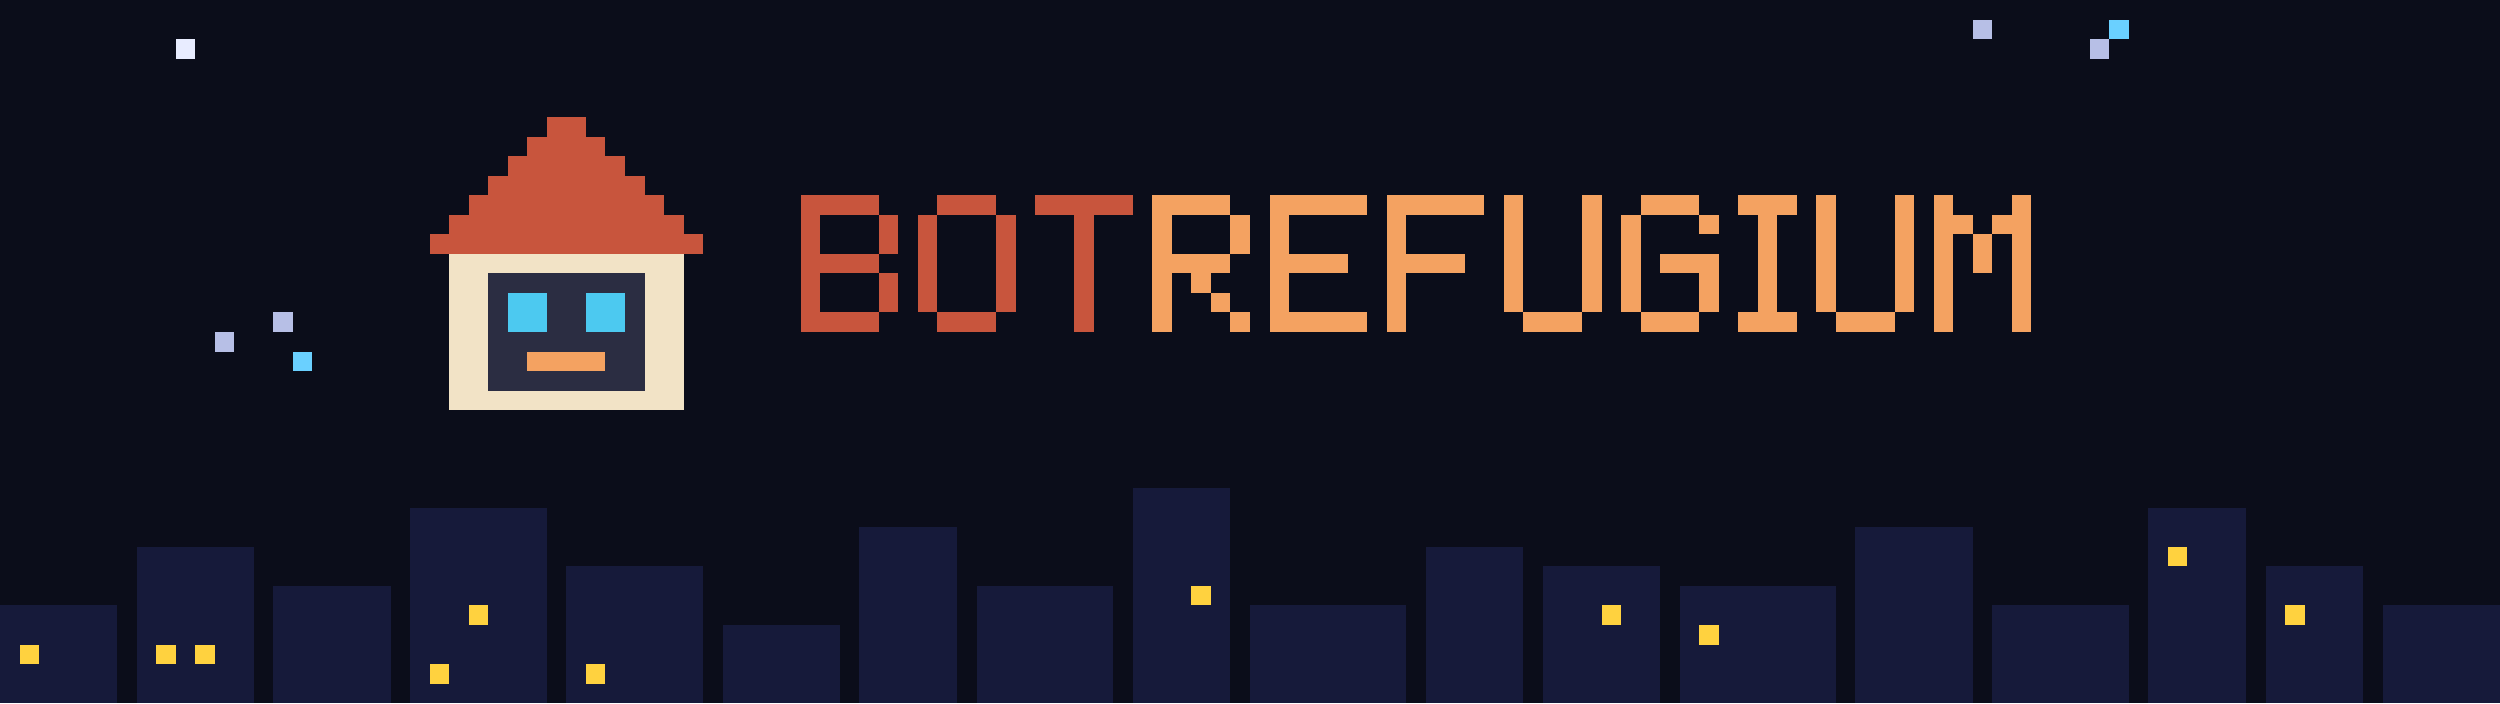
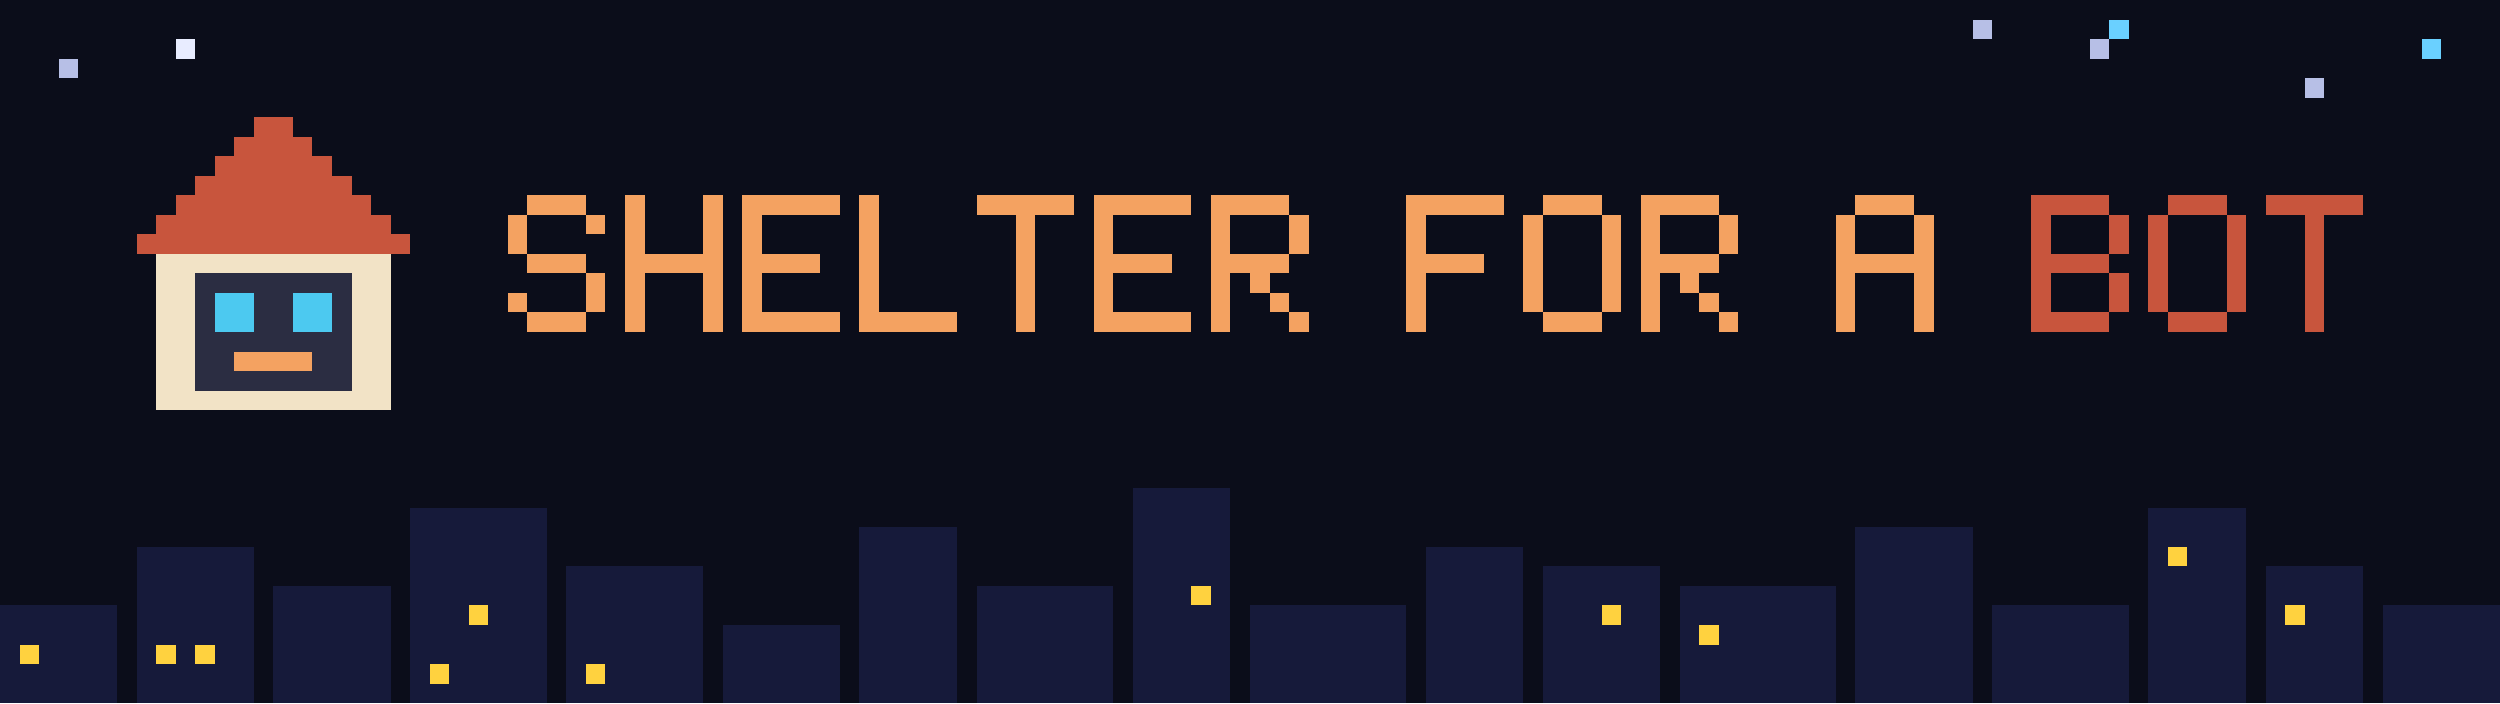
- <svg xmlns="http://www.w3.org/2000/svg" viewBox="0 0 128 36" width="640" height="180" shape-rendering="crispEdges" role="img" aria-label="botrefugium: the shelter and its wordmark over a night city">
+ <svg xmlns="http://www.w3.org/2000/svg" viewBox="0 0 128 36" width="640" height="180" shape-rendering="crispEdges" role="img" aria-label="shelter for a bot: the shelter icon and its wordmark over a night city">
  <rect x="0" y="0" width="128" height="36" fill="#0b0d1a" />
  <rect x="101" y="1" width="1" height="1" fill="#b7bfe6" />
-   <rect x="14" y="16" width="1" height="1" fill="#b7bfe6" />
+   <rect x="3" y="3" width="1" height="1" fill="#b7bfe6" />
  <rect x="9" y="2" width="1" height="1" fill="#e8ecff" />
  <rect x="107" y="2" width="1" height="1" fill="#b7bfe6" />
  <rect x="108" y="1" width="1" height="1" fill="#6ad0ff" />
-   <rect x="15" y="18" width="1" height="1" fill="#6ad0ff" />
+   <rect x="124" y="2" width="1" height="1" fill="#6ad0ff" />
  <rect x="101" y="1" width="1" height="1" fill="#b7bfe6" />
-   <rect x="11" y="17" width="1" height="1" fill="#b7bfe6" />
+   <rect x="118" y="4" width="1" height="1" fill="#b7bfe6" />
  <rect x="0" y="31" width="6" height="5" fill="#161a3a" />
  <rect x="1" y="33" width="1" height="1" fill="#ffd23f" />
  <rect x="7" y="28" width="6" height="8" fill="#161a3a" />
  <rect x="8" y="33" width="1" height="1" fill="#ffd23f" />
  <rect x="10" y="33" width="1" height="1" fill="#ffd23f" />
  <rect x="14" y="30" width="6" height="6" fill="#161a3a" />
  <rect x="21" y="26" width="7" height="10" fill="#161a3a" />
  <rect x="24" y="31" width="1" height="1" fill="#ffd23f" />
  <rect x="22" y="34" width="1" height="1" fill="#ffd23f" />
  <rect x="29" y="29" width="7" height="7" fill="#161a3a" />
  <rect x="30" y="34" width="1" height="1" fill="#ffd23f" />
  <rect x="37" y="32" width="6" height="4" fill="#161a3a" />
  <rect x="44" y="27" width="5" height="9" fill="#161a3a" />
  <rect x="50" y="30" width="7" height="6" fill="#161a3a" />
  <rect x="58" y="25" width="5" height="11" fill="#161a3a" />
  <rect x="61" y="30" width="1" height="1" fill="#ffd23f" />
  <rect x="64" y="31" width="8" height="5" fill="#161a3a" />
  <rect x="73" y="28" width="5" height="8" fill="#161a3a" />
  <rect x="79" y="29" width="6" height="7" fill="#161a3a" />
  <rect x="82" y="31" width="1" height="1" fill="#ffd23f" />
  <rect x="86" y="30" width="8" height="6" fill="#161a3a" />
  <rect x="87" y="32" width="1" height="1" fill="#ffd23f" />
  <rect x="95" y="27" width="6" height="9" fill="#161a3a" />
  <rect x="102" y="31" width="7" height="5" fill="#161a3a" />
  <rect x="110" y="26" width="5" height="10" fill="#161a3a" />
  <rect x="111" y="28" width="1" height="1" fill="#ffd23f" />
  <rect x="116" y="29" width="5" height="7" fill="#161a3a" />
  <rect x="117" y="31" width="1" height="1" fill="#ffd23f" />
  <rect x="122" y="31" width="6" height="5" fill="#161a3a" />
-   <rect x="28" y="6" width="1" height="1" fill="#c8553d" />
-   <rect x="29" y="6" width="1" height="1" fill="#c8553d" />
-   <rect x="27" y="7" width="1" height="1" fill="#c8553d" />
-   <rect x="28" y="7" width="1" height="1" fill="#c8553d" />
-   <rect x="29" y="7" width="1" height="1" fill="#c8553d" />
-   <rect x="30" y="7" width="1" height="1" fill="#c8553d" />
-   <rect x="26" y="8" width="1" height="1" fill="#c8553d" />
-   <rect x="27" y="8" width="1" height="1" fill="#c8553d" />
-   <rect x="28" y="8" width="1" height="1" fill="#c8553d" />
-   <rect x="29" y="8" width="1" height="1" fill="#c8553d" />
-   <rect x="30" y="8" width="1" height="1" fill="#c8553d" />
-   <rect x="31" y="8" width="1" height="1" fill="#c8553d" />
-   <rect x="25" y="9" width="1" height="1" fill="#c8553d" />
-   <rect x="26" y="9" width="1" height="1" fill="#c8553d" />
-   <rect x="27" y="9" width="1" height="1" fill="#c8553d" />
-   <rect x="28" y="9" width="1" height="1" fill="#c8553d" />
-   <rect x="29" y="9" width="1" height="1" fill="#c8553d" />
-   <rect x="30" y="9" width="1" height="1" fill="#c8553d" />
-   <rect x="31" y="9" width="1" height="1" fill="#c8553d" />
-   <rect x="32" y="9" width="1" height="1" fill="#c8553d" />
-   <rect x="24" y="10" width="1" height="1" fill="#c8553d" />
-   <rect x="25" y="10" width="1" height="1" fill="#c8553d" />
-   <rect x="26" y="10" width="1" height="1" fill="#c8553d" />
-   <rect x="27" y="10" width="1" height="1" fill="#c8553d" />
-   <rect x="28" y="10" width="1" height="1" fill="#c8553d" />
-   <rect x="29" y="10" width="1" height="1" fill="#c8553d" />
-   <rect x="30" y="10" width="1" height="1" fill="#c8553d" />
-   <rect x="31" y="10" width="1" height="1" fill="#c8553d" />
-   <rect x="32" y="10" width="1" height="1" fill="#c8553d" />
-   <rect x="33" y="10" width="1" height="1" fill="#c8553d" />
-   <rect x="23" y="11" width="1" height="1" fill="#c8553d" />
-   <rect x="24" y="11" width="1" height="1" fill="#c8553d" />
-   <rect x="25" y="11" width="1" height="1" fill="#c8553d" />
-   <rect x="26" y="11" width="1" height="1" fill="#c8553d" />
-   <rect x="27" y="11" width="1" height="1" fill="#c8553d" />
-   <rect x="28" y="11" width="1" height="1" fill="#c8553d" />
-   <rect x="29" y="11" width="1" height="1" fill="#c8553d" />
-   <rect x="30" y="11" width="1" height="1" fill="#c8553d" />
-   <rect x="31" y="11" width="1" height="1" fill="#c8553d" />
-   <rect x="32" y="11" width="1" height="1" fill="#c8553d" />
-   <rect x="33" y="11" width="1" height="1" fill="#c8553d" />
-   <rect x="34" y="11" width="1" height="1" fill="#c8553d" />
-   <rect x="22" y="12" width="1" height="1" fill="#c8553d" />
-   <rect x="23" y="12" width="1" height="1" fill="#c8553d" />
-   <rect x="24" y="12" width="1" height="1" fill="#c8553d" />
-   <rect x="25" y="12" width="1" height="1" fill="#c8553d" />
-   <rect x="26" y="12" width="1" height="1" fill="#c8553d" />
-   <rect x="27" y="12" width="1" height="1" fill="#c8553d" />
-   <rect x="28" y="12" width="1" height="1" fill="#c8553d" />
-   <rect x="29" y="12" width="1" height="1" fill="#c8553d" />
-   <rect x="30" y="12" width="1" height="1" fill="#c8553d" />
-   <rect x="31" y="12" width="1" height="1" fill="#c8553d" />
-   <rect x="32" y="12" width="1" height="1" fill="#c8553d" />
-   <rect x="33" y="12" width="1" height="1" fill="#c8553d" />
-   <rect x="34" y="12" width="1" height="1" fill="#c8553d" />
-   <rect x="35" y="12" width="1" height="1" fill="#c8553d" />
-   <rect x="23" y="13" width="1" height="1" fill="#f2e3c6" />
-   <rect x="24" y="13" width="1" height="1" fill="#f2e3c6" />
-   <rect x="25" y="13" width="1" height="1" fill="#f2e3c6" />
-   <rect x="26" y="13" width="1" height="1" fill="#f2e3c6" />
-   <rect x="27" y="13" width="1" height="1" fill="#f2e3c6" />
-   <rect x="28" y="13" width="1" height="1" fill="#f2e3c6" />
-   <rect x="29" y="13" width="1" height="1" fill="#f2e3c6" />
-   <rect x="30" y="13" width="1" height="1" fill="#f2e3c6" />
-   <rect x="31" y="13" width="1" height="1" fill="#f2e3c6" />
-   <rect x="32" y="13" width="1" height="1" fill="#f2e3c6" />
-   <rect x="33" y="13" width="1" height="1" fill="#f2e3c6" />
-   <rect x="34" y="13" width="1" height="1" fill="#f2e3c6" />
-   <rect x="23" y="14" width="1" height="1" fill="#f2e3c6" />
-   <rect x="24" y="14" width="1" height="1" fill="#f2e3c6" />
-   <rect x="25" y="14" width="1" height="1" fill="#2b2d42" />
-   <rect x="26" y="14" width="1" height="1" fill="#2b2d42" />
-   <rect x="27" y="14" width="1" height="1" fill="#2b2d42" />
-   <rect x="28" y="14" width="1" height="1" fill="#2b2d42" />
-   <rect x="29" y="14" width="1" height="1" fill="#2b2d42" />
-   <rect x="30" y="14" width="1" height="1" fill="#2b2d42" />
-   <rect x="31" y="14" width="1" height="1" fill="#2b2d42" />
-   <rect x="32" y="14" width="1" height="1" fill="#2b2d42" />
-   <rect x="33" y="14" width="1" height="1" fill="#f2e3c6" />
-   <rect x="34" y="14" width="1" height="1" fill="#f2e3c6" />
-   <rect x="23" y="15" width="1" height="1" fill="#f2e3c6" />
-   <rect x="24" y="15" width="1" height="1" fill="#f2e3c6" />
-   <rect x="25" y="15" width="1" height="1" fill="#2b2d42" />
-   <rect x="26" y="15" width="1" height="1" fill="#4cc9f0" />
-   <rect x="27" y="15" width="1" height="1" fill="#4cc9f0" />
-   <rect x="28" y="15" width="1" height="1" fill="#2b2d42" />
-   <rect x="29" y="15" width="1" height="1" fill="#2b2d42" />
-   <rect x="30" y="15" width="1" height="1" fill="#4cc9f0" />
-   <rect x="31" y="15" width="1" height="1" fill="#4cc9f0" />
-   <rect x="32" y="15" width="1" height="1" fill="#2b2d42" />
-   <rect x="33" y="15" width="1" height="1" fill="#f2e3c6" />
-   <rect x="34" y="15" width="1" height="1" fill="#f2e3c6" />
-   <rect x="23" y="16" width="1" height="1" fill="#f2e3c6" />
-   <rect x="24" y="16" width="1" height="1" fill="#f2e3c6" />
-   <rect x="25" y="16" width="1" height="1" fill="#2b2d42" />
-   <rect x="26" y="16" width="1" height="1" fill="#4cc9f0" />
-   <rect x="27" y="16" width="1" height="1" fill="#4cc9f0" />
-   <rect x="28" y="16" width="1" height="1" fill="#2b2d42" />
-   <rect x="29" y="16" width="1" height="1" fill="#2b2d42" />
-   <rect x="30" y="16" width="1" height="1" fill="#4cc9f0" />
-   <rect x="31" y="16" width="1" height="1" fill="#4cc9f0" />
-   <rect x="32" y="16" width="1" height="1" fill="#2b2d42" />
-   <rect x="33" y="16" width="1" height="1" fill="#f2e3c6" />
-   <rect x="34" y="16" width="1" height="1" fill="#f2e3c6" />
-   <rect x="23" y="17" width="1" height="1" fill="#f2e3c6" />
-   <rect x="24" y="17" width="1" height="1" fill="#f2e3c6" />
-   <rect x="25" y="17" width="1" height="1" fill="#2b2d42" />
-   <rect x="26" y="17" width="1" height="1" fill="#2b2d42" />
-   <rect x="27" y="17" width="1" height="1" fill="#2b2d42" />
-   <rect x="28" y="17" width="1" height="1" fill="#2b2d42" />
-   <rect x="29" y="17" width="1" height="1" fill="#2b2d42" />
-   <rect x="30" y="17" width="1" height="1" fill="#2b2d42" />
-   <rect x="31" y="17" width="1" height="1" fill="#2b2d42" />
-   <rect x="32" y="17" width="1" height="1" fill="#2b2d42" />
-   <rect x="33" y="17" width="1" height="1" fill="#f2e3c6" />
-   <rect x="34" y="17" width="1" height="1" fill="#f2e3c6" />
-   <rect x="23" y="18" width="1" height="1" fill="#f2e3c6" />
-   <rect x="24" y="18" width="1" height="1" fill="#f2e3c6" />
-   <rect x="25" y="18" width="1" height="1" fill="#2b2d42" />
-   <rect x="26" y="18" width="1" height="1" fill="#2b2d42" />
-   <rect x="27" y="18" width="1" height="1" fill="#f4a261" />
-   <rect x="28" y="18" width="1" height="1" fill="#f4a261" />
-   <rect x="29" y="18" width="1" height="1" fill="#f4a261" />
-   <rect x="30" y="18" width="1" height="1" fill="#f4a261" />
-   <rect x="31" y="18" width="1" height="1" fill="#2b2d42" />
-   <rect x="32" y="18" width="1" height="1" fill="#2b2d42" />
-   <rect x="33" y="18" width="1" height="1" fill="#f2e3c6" />
-   <rect x="34" y="18" width="1" height="1" fill="#f2e3c6" />
-   <rect x="23" y="19" width="1" height="1" fill="#f2e3c6" />
-   <rect x="24" y="19" width="1" height="1" fill="#f2e3c6" />
-   <rect x="25" y="19" width="1" height="1" fill="#2b2d42" />
-   <rect x="26" y="19" width="1" height="1" fill="#2b2d42" />
-   <rect x="27" y="19" width="1" height="1" fill="#2b2d42" />
-   <rect x="28" y="19" width="1" height="1" fill="#2b2d42" />
-   <rect x="29" y="19" width="1" height="1" fill="#2b2d42" />
-   <rect x="30" y="19" width="1" height="1" fill="#2b2d42" />
-   <rect x="31" y="19" width="1" height="1" fill="#2b2d42" />
-   <rect x="32" y="19" width="1" height="1" fill="#2b2d42" />
-   <rect x="33" y="19" width="1" height="1" fill="#f2e3c6" />
-   <rect x="34" y="19" width="1" height="1" fill="#f2e3c6" />
-   <rect x="23" y="20" width="1" height="1" fill="#f2e3c6" />
-   <rect x="24" y="20" width="1" height="1" fill="#f2e3c6" />
-   <rect x="25" y="20" width="1" height="1" fill="#f2e3c6" />
-   <rect x="26" y="20" width="1" height="1" fill="#f2e3c6" />
-   <rect x="27" y="20" width="1" height="1" fill="#f2e3c6" />
-   <rect x="28" y="20" width="1" height="1" fill="#f2e3c6" />
-   <rect x="29" y="20" width="1" height="1" fill="#f2e3c6" />
-   <rect x="30" y="20" width="1" height="1" fill="#f2e3c6" />
-   <rect x="31" y="20" width="1" height="1" fill="#f2e3c6" />
-   <rect x="32" y="20" width="1" height="1" fill="#f2e3c6" />
-   <rect x="33" y="20" width="1" height="1" fill="#f2e3c6" />
-   <rect x="34" y="20" width="1" height="1" fill="#f2e3c6" />
-   <rect x="41" y="10" width="1" height="1" fill="#c8553d" />
-   <rect x="42" y="10" width="1" height="1" fill="#c8553d" />
-   <rect x="43" y="10" width="1" height="1" fill="#c8553d" />
-   <rect x="44" y="10" width="1" height="1" fill="#c8553d" />
-   <rect x="41" y="11" width="1" height="1" fill="#c8553d" />
-   <rect x="45" y="11" width="1" height="1" fill="#c8553d" />
-   <rect x="41" y="12" width="1" height="1" fill="#c8553d" />
-   <rect x="45" y="12" width="1" height="1" fill="#c8553d" />
-   <rect x="41" y="13" width="1" height="1" fill="#c8553d" />
-   <rect x="42" y="13" width="1" height="1" fill="#c8553d" />
-   <rect x="43" y="13" width="1" height="1" fill="#c8553d" />
-   <rect x="44" y="13" width="1" height="1" fill="#c8553d" />
-   <rect x="41" y="14" width="1" height="1" fill="#c8553d" />
-   <rect x="45" y="14" width="1" height="1" fill="#c8553d" />
-   <rect x="41" y="15" width="1" height="1" fill="#c8553d" />
-   <rect x="45" y="15" width="1" height="1" fill="#c8553d" />
-   <rect x="41" y="16" width="1" height="1" fill="#c8553d" />
-   <rect x="42" y="16" width="1" height="1" fill="#c8553d" />
-   <rect x="43" y="16" width="1" height="1" fill="#c8553d" />
-   <rect x="44" y="16" width="1" height="1" fill="#c8553d" />
-   <rect x="48" y="10" width="1" height="1" fill="#c8553d" />
-   <rect x="49" y="10" width="1" height="1" fill="#c8553d" />
-   <rect x="50" y="10" width="1" height="1" fill="#c8553d" />
-   <rect x="47" y="11" width="1" height="1" fill="#c8553d" />
-   <rect x="51" y="11" width="1" height="1" fill="#c8553d" />
-   <rect x="47" y="12" width="1" height="1" fill="#c8553d" />
-   <rect x="51" y="12" width="1" height="1" fill="#c8553d" />
-   <rect x="47" y="13" width="1" height="1" fill="#c8553d" />
-   <rect x="51" y="13" width="1" height="1" fill="#c8553d" />
-   <rect x="47" y="14" width="1" height="1" fill="#c8553d" />
-   <rect x="51" y="14" width="1" height="1" fill="#c8553d" />
-   <rect x="47" y="15" width="1" height="1" fill="#c8553d" />
-   <rect x="51" y="15" width="1" height="1" fill="#c8553d" />
-   <rect x="48" y="16" width="1" height="1" fill="#c8553d" />
-   <rect x="49" y="16" width="1" height="1" fill="#c8553d" />
-   <rect x="50" y="16" width="1" height="1" fill="#c8553d" />
-   <rect x="53" y="10" width="1" height="1" fill="#c8553d" />
-   <rect x="54" y="10" width="1" height="1" fill="#c8553d" />
-   <rect x="55" y="10" width="1" height="1" fill="#c8553d" />
-   <rect x="56" y="10" width="1" height="1" fill="#c8553d" />
-   <rect x="57" y="10" width="1" height="1" fill="#c8553d" />
-   <rect x="55" y="11" width="1" height="1" fill="#c8553d" />
-   <rect x="55" y="12" width="1" height="1" fill="#c8553d" />
-   <rect x="55" y="13" width="1" height="1" fill="#c8553d" />
-   <rect x="55" y="14" width="1" height="1" fill="#c8553d" />
-   <rect x="55" y="15" width="1" height="1" fill="#c8553d" />
-   <rect x="55" y="16" width="1" height="1" fill="#c8553d" />
+   <rect x="13" y="6" width="1" height="1" fill="#c8553d" />
+   <rect x="14" y="6" width="1" height="1" fill="#c8553d" />
+   <rect x="12" y="7" width="1" height="1" fill="#c8553d" />
+   <rect x="13" y="7" width="1" height="1" fill="#c8553d" />
+   <rect x="14" y="7" width="1" height="1" fill="#c8553d" />
+   <rect x="15" y="7" width="1" height="1" fill="#c8553d" />
+   <rect x="11" y="8" width="1" height="1" fill="#c8553d" />
+   <rect x="12" y="8" width="1" height="1" fill="#c8553d" />
+   <rect x="13" y="8" width="1" height="1" fill="#c8553d" />
+   <rect x="14" y="8" width="1" height="1" fill="#c8553d" />
+   <rect x="15" y="8" width="1" height="1" fill="#c8553d" />
+   <rect x="16" y="8" width="1" height="1" fill="#c8553d" />
+   <rect x="10" y="9" width="1" height="1" fill="#c8553d" />
+   <rect x="11" y="9" width="1" height="1" fill="#c8553d" />
+   <rect x="12" y="9" width="1" height="1" fill="#c8553d" />
+   <rect x="13" y="9" width="1" height="1" fill="#c8553d" />
+   <rect x="14" y="9" width="1" height="1" fill="#c8553d" />
+   <rect x="15" y="9" width="1" height="1" fill="#c8553d" />
+   <rect x="16" y="9" width="1" height="1" fill="#c8553d" />
+   <rect x="17" y="9" width="1" height="1" fill="#c8553d" />
+   <rect x="9" y="10" width="1" height="1" fill="#c8553d" />
+   <rect x="10" y="10" width="1" height="1" fill="#c8553d" />
+   <rect x="11" y="10" width="1" height="1" fill="#c8553d" />
+   <rect x="12" y="10" width="1" height="1" fill="#c8553d" />
+   <rect x="13" y="10" width="1" height="1" fill="#c8553d" />
+   <rect x="14" y="10" width="1" height="1" fill="#c8553d" />
+   <rect x="15" y="10" width="1" height="1" fill="#c8553d" />
+   <rect x="16" y="10" width="1" height="1" fill="#c8553d" />
+   <rect x="17" y="10" width="1" height="1" fill="#c8553d" />
+   <rect x="18" y="10" width="1" height="1" fill="#c8553d" />
+   <rect x="8" y="11" width="1" height="1" fill="#c8553d" />
+   <rect x="9" y="11" width="1" height="1" fill="#c8553d" />
+   <rect x="10" y="11" width="1" height="1" fill="#c8553d" />
+   <rect x="11" y="11" width="1" height="1" fill="#c8553d" />
+   <rect x="12" y="11" width="1" height="1" fill="#c8553d" />
+   <rect x="13" y="11" width="1" height="1" fill="#c8553d" />
+   <rect x="14" y="11" width="1" height="1" fill="#c8553d" />
+   <rect x="15" y="11" width="1" height="1" fill="#c8553d" />
+   <rect x="16" y="11" width="1" height="1" fill="#c8553d" />
+   <rect x="17" y="11" width="1" height="1" fill="#c8553d" />
+   <rect x="18" y="11" width="1" height="1" fill="#c8553d" />
+   <rect x="19" y="11" width="1" height="1" fill="#c8553d" />
+   <rect x="7" y="12" width="1" height="1" fill="#c8553d" />
+   <rect x="8" y="12" width="1" height="1" fill="#c8553d" />
+   <rect x="9" y="12" width="1" height="1" fill="#c8553d" />
+   <rect x="10" y="12" width="1" height="1" fill="#c8553d" />
+   <rect x="11" y="12" width="1" height="1" fill="#c8553d" />
+   <rect x="12" y="12" width="1" height="1" fill="#c8553d" />
+   <rect x="13" y="12" width="1" height="1" fill="#c8553d" />
+   <rect x="14" y="12" width="1" height="1" fill="#c8553d" />
+   <rect x="15" y="12" width="1" height="1" fill="#c8553d" />
+   <rect x="16" y="12" width="1" height="1" fill="#c8553d" />
+   <rect x="17" y="12" width="1" height="1" fill="#c8553d" />
+   <rect x="18" y="12" width="1" height="1" fill="#c8553d" />
+   <rect x="19" y="12" width="1" height="1" fill="#c8553d" />
+   <rect x="20" y="12" width="1" height="1" fill="#c8553d" />
+   <rect x="8" y="13" width="1" height="1" fill="#f2e3c6" />
+   <rect x="9" y="13" width="1" height="1" fill="#f2e3c6" />
+   <rect x="10" y="13" width="1" height="1" fill="#f2e3c6" />
+   <rect x="11" y="13" width="1" height="1" fill="#f2e3c6" />
+   <rect x="12" y="13" width="1" height="1" fill="#f2e3c6" />
+   <rect x="13" y="13" width="1" height="1" fill="#f2e3c6" />
+   <rect x="14" y="13" width="1" height="1" fill="#f2e3c6" />
+   <rect x="15" y="13" width="1" height="1" fill="#f2e3c6" />
+   <rect x="16" y="13" width="1" height="1" fill="#f2e3c6" />
+   <rect x="17" y="13" width="1" height="1" fill="#f2e3c6" />
+   <rect x="18" y="13" width="1" height="1" fill="#f2e3c6" />
+   <rect x="19" y="13" width="1" height="1" fill="#f2e3c6" />
+   <rect x="8" y="14" width="1" height="1" fill="#f2e3c6" />
+   <rect x="9" y="14" width="1" height="1" fill="#f2e3c6" />
+   <rect x="10" y="14" width="1" height="1" fill="#2b2d42" />
+   <rect x="11" y="14" width="1" height="1" fill="#2b2d42" />
+   <rect x="12" y="14" width="1" height="1" fill="#2b2d42" />
+   <rect x="13" y="14" width="1" height="1" fill="#2b2d42" />
+   <rect x="14" y="14" width="1" height="1" fill="#2b2d42" />
+   <rect x="15" y="14" width="1" height="1" fill="#2b2d42" />
+   <rect x="16" y="14" width="1" height="1" fill="#2b2d42" />
+   <rect x="17" y="14" width="1" height="1" fill="#2b2d42" />
+   <rect x="18" y="14" width="1" height="1" fill="#f2e3c6" />
+   <rect x="19" y="14" width="1" height="1" fill="#f2e3c6" />
+   <rect x="8" y="15" width="1" height="1" fill="#f2e3c6" />
+   <rect x="9" y="15" width="1" height="1" fill="#f2e3c6" />
+   <rect x="10" y="15" width="1" height="1" fill="#2b2d42" />
+   <rect x="11" y="15" width="1" height="1" fill="#4cc9f0" />
+   <rect x="12" y="15" width="1" height="1" fill="#4cc9f0" />
+   <rect x="13" y="15" width="1" height="1" fill="#2b2d42" />
+   <rect x="14" y="15" width="1" height="1" fill="#2b2d42" />
+   <rect x="15" y="15" width="1" height="1" fill="#4cc9f0" />
+   <rect x="16" y="15" width="1" height="1" fill="#4cc9f0" />
+   <rect x="17" y="15" width="1" height="1" fill="#2b2d42" />
+   <rect x="18" y="15" width="1" height="1" fill="#f2e3c6" />
+   <rect x="19" y="15" width="1" height="1" fill="#f2e3c6" />
+   <rect x="8" y="16" width="1" height="1" fill="#f2e3c6" />
+   <rect x="9" y="16" width="1" height="1" fill="#f2e3c6" />
+   <rect x="10" y="16" width="1" height="1" fill="#2b2d42" />
+   <rect x="11" y="16" width="1" height="1" fill="#4cc9f0" />
+   <rect x="12" y="16" width="1" height="1" fill="#4cc9f0" />
+   <rect x="13" y="16" width="1" height="1" fill="#2b2d42" />
+   <rect x="14" y="16" width="1" height="1" fill="#2b2d42" />
+   <rect x="15" y="16" width="1" height="1" fill="#4cc9f0" />
+   <rect x="16" y="16" width="1" height="1" fill="#4cc9f0" />
+   <rect x="17" y="16" width="1" height="1" fill="#2b2d42" />
+   <rect x="18" y="16" width="1" height="1" fill="#f2e3c6" />
+   <rect x="19" y="16" width="1" height="1" fill="#f2e3c6" />
+   <rect x="8" y="17" width="1" height="1" fill="#f2e3c6" />
+   <rect x="9" y="17" width="1" height="1" fill="#f2e3c6" />
+   <rect x="10" y="17" width="1" height="1" fill="#2b2d42" />
+   <rect x="11" y="17" width="1" height="1" fill="#2b2d42" />
+   <rect x="12" y="17" width="1" height="1" fill="#2b2d42" />
+   <rect x="13" y="17" width="1" height="1" fill="#2b2d42" />
+   <rect x="14" y="17" width="1" height="1" fill="#2b2d42" />
+   <rect x="15" y="17" width="1" height="1" fill="#2b2d42" />
+   <rect x="16" y="17" width="1" height="1" fill="#2b2d42" />
+   <rect x="17" y="17" width="1" height="1" fill="#2b2d42" />
+   <rect x="18" y="17" width="1" height="1" fill="#f2e3c6" />
+   <rect x="19" y="17" width="1" height="1" fill="#f2e3c6" />
+   <rect x="8" y="18" width="1" height="1" fill="#f2e3c6" />
+   <rect x="9" y="18" width="1" height="1" fill="#f2e3c6" />
+   <rect x="10" y="18" width="1" height="1" fill="#2b2d42" />
+   <rect x="11" y="18" width="1" height="1" fill="#2b2d42" />
+   <rect x="12" y="18" width="1" height="1" fill="#f4a261" />
+   <rect x="13" y="18" width="1" height="1" fill="#f4a261" />
+   <rect x="14" y="18" width="1" height="1" fill="#f4a261" />
+   <rect x="15" y="18" width="1" height="1" fill="#f4a261" />
+   <rect x="16" y="18" width="1" height="1" fill="#2b2d42" />
+   <rect x="17" y="18" width="1" height="1" fill="#2b2d42" />
+   <rect x="18" y="18" width="1" height="1" fill="#f2e3c6" />
+   <rect x="19" y="18" width="1" height="1" fill="#f2e3c6" />
+   <rect x="8" y="19" width="1" height="1" fill="#f2e3c6" />
+   <rect x="9" y="19" width="1" height="1" fill="#f2e3c6" />
+   <rect x="10" y="19" width="1" height="1" fill="#2b2d42" />
+   <rect x="11" y="19" width="1" height="1" fill="#2b2d42" />
+   <rect x="12" y="19" width="1" height="1" fill="#2b2d42" />
+   <rect x="13" y="19" width="1" height="1" fill="#2b2d42" />
+   <rect x="14" y="19" width="1" height="1" fill="#2b2d42" />
+   <rect x="15" y="19" width="1" height="1" fill="#2b2d42" />
+   <rect x="16" y="19" width="1" height="1" fill="#2b2d42" />
+   <rect x="17" y="19" width="1" height="1" fill="#2b2d42" />
+   <rect x="18" y="19" width="1" height="1" fill="#f2e3c6" />
+   <rect x="19" y="19" width="1" height="1" fill="#f2e3c6" />
+   <rect x="8" y="20" width="1" height="1" fill="#f2e3c6" />
+   <rect x="9" y="20" width="1" height="1" fill="#f2e3c6" />
+   <rect x="10" y="20" width="1" height="1" fill="#f2e3c6" />
+   <rect x="11" y="20" width="1" height="1" fill="#f2e3c6" />
+   <rect x="12" y="20" width="1" height="1" fill="#f2e3c6" />
+   <rect x="13" y="20" width="1" height="1" fill="#f2e3c6" />
+   <rect x="14" y="20" width="1" height="1" fill="#f2e3c6" />
+   <rect x="15" y="20" width="1" height="1" fill="#f2e3c6" />
+   <rect x="16" y="20" width="1" height="1" fill="#f2e3c6" />
+   <rect x="17" y="20" width="1" height="1" fill="#f2e3c6" />
+   <rect x="18" y="20" width="1" height="1" fill="#f2e3c6" />
+   <rect x="19" y="20" width="1" height="1" fill="#f2e3c6" />
+   <rect x="27" y="10" width="1" height="1" fill="#f4a261" />
+   <rect x="28" y="10" width="1" height="1" fill="#f4a261" />
+   <rect x="29" y="10" width="1" height="1" fill="#f4a261" />
+   <rect x="26" y="11" width="1" height="1" fill="#f4a261" />
+   <rect x="30" y="11" width="1" height="1" fill="#f4a261" />
+   <rect x="26" y="12" width="1" height="1" fill="#f4a261" />
+   <rect x="27" y="13" width="1" height="1" fill="#f4a261" />
+   <rect x="28" y="13" width="1" height="1" fill="#f4a261" />
+   <rect x="29" y="13" width="1" height="1" fill="#f4a261" />
+   <rect x="30" y="14" width="1" height="1" fill="#f4a261" />
+   <rect x="26" y="15" width="1" height="1" fill="#f4a261" />
+   <rect x="30" y="15" width="1" height="1" fill="#f4a261" />
+   <rect x="27" y="16" width="1" height="1" fill="#f4a261" />
+   <rect x="28" y="16" width="1" height="1" fill="#f4a261" />
+   <rect x="29" y="16" width="1" height="1" fill="#f4a261" />
+   <rect x="32" y="10" width="1" height="1" fill="#f4a261" />
+   <rect x="36" y="10" width="1" height="1" fill="#f4a261" />
+   <rect x="32" y="11" width="1" height="1" fill="#f4a261" />
+   <rect x="36" y="11" width="1" height="1" fill="#f4a261" />
+   <rect x="32" y="12" width="1" height="1" fill="#f4a261" />
+   <rect x="36" y="12" width="1" height="1" fill="#f4a261" />
+   <rect x="32" y="13" width="1" height="1" fill="#f4a261" />
+   <rect x="33" y="13" width="1" height="1" fill="#f4a261" />
+   <rect x="34" y="13" width="1" height="1" fill="#f4a261" />
+   <rect x="35" y="13" width="1" height="1" fill="#f4a261" />
+   <rect x="36" y="13" width="1" height="1" fill="#f4a261" />
+   <rect x="32" y="14" width="1" height="1" fill="#f4a261" />
+   <rect x="36" y="14" width="1" height="1" fill="#f4a261" />
+   <rect x="32" y="15" width="1" height="1" fill="#f4a261" />
+   <rect x="36" y="15" width="1" height="1" fill="#f4a261" />
+   <rect x="32" y="16" width="1" height="1" fill="#f4a261" />
+   <rect x="36" y="16" width="1" height="1" fill="#f4a261" />
+   <rect x="38" y="10" width="1" height="1" fill="#f4a261" />
+   <rect x="39" y="10" width="1" height="1" fill="#f4a261" />
+   <rect x="40" y="10" width="1" height="1" fill="#f4a261" />
+   <rect x="41" y="10" width="1" height="1" fill="#f4a261" />
+   <rect x="42" y="10" width="1" height="1" fill="#f4a261" />
+   <rect x="38" y="11" width="1" height="1" fill="#f4a261" />
+   <rect x="38" y="12" width="1" height="1" fill="#f4a261" />
+   <rect x="38" y="13" width="1" height="1" fill="#f4a261" />
+   <rect x="39" y="13" width="1" height="1" fill="#f4a261" />
+   <rect x="40" y="13" width="1" height="1" fill="#f4a261" />
+   <rect x="41" y="13" width="1" height="1" fill="#f4a261" />
+   <rect x="38" y="14" width="1" height="1" fill="#f4a261" />
+   <rect x="38" y="15" width="1" height="1" fill="#f4a261" />
+   <rect x="38" y="16" width="1" height="1" fill="#f4a261" />
+   <rect x="39" y="16" width="1" height="1" fill="#f4a261" />
+   <rect x="40" y="16" width="1" height="1" fill="#f4a261" />
+   <rect x="41" y="16" width="1" height="1" fill="#f4a261" />
+   <rect x="42" y="16" width="1" height="1" fill="#f4a261" />
+   <rect x="44" y="10" width="1" height="1" fill="#f4a261" />
+   <rect x="44" y="11" width="1" height="1" fill="#f4a261" />
+   <rect x="44" y="12" width="1" height="1" fill="#f4a261" />
+   <rect x="44" y="13" width="1" height="1" fill="#f4a261" />
+   <rect x="44" y="14" width="1" height="1" fill="#f4a261" />
+   <rect x="44" y="15" width="1" height="1" fill="#f4a261" />
+   <rect x="44" y="16" width="1" height="1" fill="#f4a261" />
+   <rect x="45" y="16" width="1" height="1" fill="#f4a261" />
+   <rect x="46" y="16" width="1" height="1" fill="#f4a261" />
+   <rect x="47" y="16" width="1" height="1" fill="#f4a261" />
+   <rect x="48" y="16" width="1" height="1" fill="#f4a261" />
+   <rect x="50" y="10" width="1" height="1" fill="#f4a261" />
+   <rect x="51" y="10" width="1" height="1" fill="#f4a261" />
+   <rect x="52" y="10" width="1" height="1" fill="#f4a261" />
+   <rect x="53" y="10" width="1" height="1" fill="#f4a261" />
+   <rect x="54" y="10" width="1" height="1" fill="#f4a261" />
+   <rect x="52" y="11" width="1" height="1" fill="#f4a261" />
+   <rect x="52" y="12" width="1" height="1" fill="#f4a261" />
+   <rect x="52" y="13" width="1" height="1" fill="#f4a261" />
+   <rect x="52" y="14" width="1" height="1" fill="#f4a261" />
+   <rect x="52" y="15" width="1" height="1" fill="#f4a261" />
+   <rect x="52" y="16" width="1" height="1" fill="#f4a261" />
+   <rect x="56" y="10" width="1" height="1" fill="#f4a261" />
+   <rect x="57" y="10" width="1" height="1" fill="#f4a261" />
+   <rect x="58" y="10" width="1" height="1" fill="#f4a261" />
  <rect x="59" y="10" width="1" height="1" fill="#f4a261" />
  <rect x="60" y="10" width="1" height="1" fill="#f4a261" />
-   <rect x="61" y="10" width="1" height="1" fill="#f4a261" />
+   <rect x="56" y="11" width="1" height="1" fill="#f4a261" />
+   <rect x="56" y="12" width="1" height="1" fill="#f4a261" />
+   <rect x="56" y="13" width="1" height="1" fill="#f4a261" />
+   <rect x="57" y="13" width="1" height="1" fill="#f4a261" />
+   <rect x="58" y="13" width="1" height="1" fill="#f4a261" />
+   <rect x="59" y="13" width="1" height="1" fill="#f4a261" />
+   <rect x="56" y="14" width="1" height="1" fill="#f4a261" />
+   <rect x="56" y="15" width="1" height="1" fill="#f4a261" />
+   <rect x="56" y="16" width="1" height="1" fill="#f4a261" />
+   <rect x="57" y="16" width="1" height="1" fill="#f4a261" />
+   <rect x="58" y="16" width="1" height="1" fill="#f4a261" />
+   <rect x="59" y="16" width="1" height="1" fill="#f4a261" />
+   <rect x="60" y="16" width="1" height="1" fill="#f4a261" />
  <rect x="62" y="10" width="1" height="1" fill="#f4a261" />
-   <rect x="59" y="11" width="1" height="1" fill="#f4a261" />
-   <rect x="63" y="11" width="1" height="1" fill="#f4a261" />
-   <rect x="59" y="12" width="1" height="1" fill="#f4a261" />
-   <rect x="63" y="12" width="1" height="1" fill="#f4a261" />
-   <rect x="59" y="13" width="1" height="1" fill="#f4a261" />
-   <rect x="60" y="13" width="1" height="1" fill="#f4a261" />
-   <rect x="61" y="13" width="1" height="1" fill="#f4a261" />
+   <rect x="63" y="10" width="1" height="1" fill="#f4a261" />
+   <rect x="64" y="10" width="1" height="1" fill="#f4a261" />
+   <rect x="65" y="10" width="1" height="1" fill="#f4a261" />
+   <rect x="62" y="11" width="1" height="1" fill="#f4a261" />
+   <rect x="66" y="11" width="1" height="1" fill="#f4a261" />
+   <rect x="62" y="12" width="1" height="1" fill="#f4a261" />
+   <rect x="66" y="12" width="1" height="1" fill="#f4a261" />
  <rect x="62" y="13" width="1" height="1" fill="#f4a261" />
-   <rect x="59" y="14" width="1" height="1" fill="#f4a261" />
-   <rect x="61" y="14" width="1" height="1" fill="#f4a261" />
-   <rect x="59" y="15" width="1" height="1" fill="#f4a261" />
+   <rect x="63" y="13" width="1" height="1" fill="#f4a261" />
+   <rect x="64" y="13" width="1" height="1" fill="#f4a261" />
+   <rect x="65" y="13" width="1" height="1" fill="#f4a261" />
+   <rect x="62" y="14" width="1" height="1" fill="#f4a261" />
+   <rect x="64" y="14" width="1" height="1" fill="#f4a261" />
  <rect x="62" y="15" width="1" height="1" fill="#f4a261" />
-   <rect x="59" y="16" width="1" height="1" fill="#f4a261" />
-   <rect x="63" y="16" width="1" height="1" fill="#f4a261" />
-   <rect x="65" y="10" width="1" height="1" fill="#f4a261" />
-   <rect x="66" y="10" width="1" height="1" fill="#f4a261" />
-   <rect x="67" y="10" width="1" height="1" fill="#f4a261" />
-   <rect x="68" y="10" width="1" height="1" fill="#f4a261" />
-   <rect x="69" y="10" width="1" height="1" fill="#f4a261" />
-   <rect x="65" y="11" width="1" height="1" fill="#f4a261" />
-   <rect x="65" y="12" width="1" height="1" fill="#f4a261" />
-   <rect x="65" y="13" width="1" height="1" fill="#f4a261" />
-   <rect x="66" y="13" width="1" height="1" fill="#f4a261" />
-   <rect x="67" y="13" width="1" height="1" fill="#f4a261" />
-   <rect x="68" y="13" width="1" height="1" fill="#f4a261" />
-   <rect x="65" y="14" width="1" height="1" fill="#f4a261" />
  <rect x="65" y="15" width="1" height="1" fill="#f4a261" />
-   <rect x="65" y="16" width="1" height="1" fill="#f4a261" />
+   <rect x="62" y="16" width="1" height="1" fill="#f4a261" />
  <rect x="66" y="16" width="1" height="1" fill="#f4a261" />
-   <rect x="67" y="16" width="1" height="1" fill="#f4a261" />
-   <rect x="68" y="16" width="1" height="1" fill="#f4a261" />
-   <rect x="69" y="16" width="1" height="1" fill="#f4a261" />
-   <rect x="71" y="10" width="1" height="1" fill="#f4a261" />
  <rect x="72" y="10" width="1" height="1" fill="#f4a261" />
  <rect x="73" y="10" width="1" height="1" fill="#f4a261" />
  <rect x="74" y="10" width="1" height="1" fill="#f4a261" />
  <rect x="75" y="10" width="1" height="1" fill="#f4a261" />
-   <rect x="71" y="11" width="1" height="1" fill="#f4a261" />
-   <rect x="71" y="12" width="1" height="1" fill="#f4a261" />
-   <rect x="71" y="13" width="1" height="1" fill="#f4a261" />
+   <rect x="76" y="10" width="1" height="1" fill="#f4a261" />
+   <rect x="72" y="11" width="1" height="1" fill="#f4a261" />
+   <rect x="72" y="12" width="1" height="1" fill="#f4a261" />
  <rect x="72" y="13" width="1" height="1" fill="#f4a261" />
  <rect x="73" y="13" width="1" height="1" fill="#f4a261" />
  <rect x="74" y="13" width="1" height="1" fill="#f4a261" />
-   <rect x="71" y="14" width="1" height="1" fill="#f4a261" />
-   <rect x="71" y="15" width="1" height="1" fill="#f4a261" />
-   <rect x="71" y="16" width="1" height="1" fill="#f4a261" />
-   <rect x="77" y="10" width="1" height="1" fill="#f4a261" />
+   <rect x="75" y="13" width="1" height="1" fill="#f4a261" />
+   <rect x="72" y="14" width="1" height="1" fill="#f4a261" />
+   <rect x="72" y="15" width="1" height="1" fill="#f4a261" />
+   <rect x="72" y="16" width="1" height="1" fill="#f4a261" />
+   <rect x="79" y="10" width="1" height="1" fill="#f4a261" />
+   <rect x="80" y="10" width="1" height="1" fill="#f4a261" />
  <rect x="81" y="10" width="1" height="1" fill="#f4a261" />
-   <rect x="77" y="11" width="1" height="1" fill="#f4a261" />
-   <rect x="81" y="11" width="1" height="1" fill="#f4a261" />
-   <rect x="77" y="12" width="1" height="1" fill="#f4a261" />
-   <rect x="81" y="12" width="1" height="1" fill="#f4a261" />
-   <rect x="77" y="13" width="1" height="1" fill="#f4a261" />
-   <rect x="81" y="13" width="1" height="1" fill="#f4a261" />
-   <rect x="77" y="14" width="1" height="1" fill="#f4a261" />
-   <rect x="81" y="14" width="1" height="1" fill="#f4a261" />
-   <rect x="77" y="15" width="1" height="1" fill="#f4a261" />
-   <rect x="81" y="15" width="1" height="1" fill="#f4a261" />
-   <rect x="78" y="16" width="1" height="1" fill="#f4a261" />
+   <rect x="78" y="11" width="1" height="1" fill="#f4a261" />
+   <rect x="82" y="11" width="1" height="1" fill="#f4a261" />
+   <rect x="78" y="12" width="1" height="1" fill="#f4a261" />
+   <rect x="82" y="12" width="1" height="1" fill="#f4a261" />
+   <rect x="78" y="13" width="1" height="1" fill="#f4a261" />
+   <rect x="82" y="13" width="1" height="1" fill="#f4a261" />
+   <rect x="78" y="14" width="1" height="1" fill="#f4a261" />
+   <rect x="82" y="14" width="1" height="1" fill="#f4a261" />
+   <rect x="78" y="15" width="1" height="1" fill="#f4a261" />
+   <rect x="82" y="15" width="1" height="1" fill="#f4a261" />
  <rect x="79" y="16" width="1" height="1" fill="#f4a261" />
  <rect x="80" y="16" width="1" height="1" fill="#f4a261" />
+   <rect x="81" y="16" width="1" height="1" fill="#f4a261" />
  <rect x="84" y="10" width="1" height="1" fill="#f4a261" />
  <rect x="85" y="10" width="1" height="1" fill="#f4a261" />
  <rect x="86" y="10" width="1" height="1" fill="#f4a261" />
-   <rect x="83" y="11" width="1" height="1" fill="#f4a261" />
-   <rect x="87" y="11" width="1" height="1" fill="#f4a261" />
-   <rect x="83" y="12" width="1" height="1" fill="#f4a261" />
-   <rect x="83" y="13" width="1" height="1" fill="#f4a261" />
+   <rect x="87" y="10" width="1" height="1" fill="#f4a261" />
+   <rect x="84" y="11" width="1" height="1" fill="#f4a261" />
+   <rect x="88" y="11" width="1" height="1" fill="#f4a261" />
+   <rect x="84" y="12" width="1" height="1" fill="#f4a261" />
+   <rect x="88" y="12" width="1" height="1" fill="#f4a261" />
+   <rect x="84" y="13" width="1" height="1" fill="#f4a261" />
  <rect x="85" y="13" width="1" height="1" fill="#f4a261" />
  <rect x="86" y="13" width="1" height="1" fill="#f4a261" />
  <rect x="87" y="13" width="1" height="1" fill="#f4a261" />
-   <rect x="83" y="14" width="1" height="1" fill="#f4a261" />
-   <rect x="87" y="14" width="1" height="1" fill="#f4a261" />
-   <rect x="83" y="15" width="1" height="1" fill="#f4a261" />
+   <rect x="84" y="14" width="1" height="1" fill="#f4a261" />
+   <rect x="86" y="14" width="1" height="1" fill="#f4a261" />
+   <rect x="84" y="15" width="1" height="1" fill="#f4a261" />
  <rect x="87" y="15" width="1" height="1" fill="#f4a261" />
  <rect x="84" y="16" width="1" height="1" fill="#f4a261" />
-   <rect x="85" y="16" width="1" height="1" fill="#f4a261" />
-   <rect x="86" y="16" width="1" height="1" fill="#f4a261" />
-   <rect x="89" y="10" width="1" height="1" fill="#f4a261" />
-   <rect x="90" y="10" width="1" height="1" fill="#f4a261" />
-   <rect x="91" y="10" width="1" height="1" fill="#f4a261" />
-   <rect x="90" y="11" width="1" height="1" fill="#f4a261" />
-   <rect x="90" y="12" width="1" height="1" fill="#f4a261" />
-   <rect x="90" y="13" width="1" height="1" fill="#f4a261" />
-   <rect x="90" y="14" width="1" height="1" fill="#f4a261" />
-   <rect x="90" y="15" width="1" height="1" fill="#f4a261" />
-   <rect x="89" y="16" width="1" height="1" fill="#f4a261" />
-   <rect x="90" y="16" width="1" height="1" fill="#f4a261" />
-   <rect x="91" y="16" width="1" height="1" fill="#f4a261" />
-   <rect x="93" y="10" width="1" height="1" fill="#f4a261" />
+   <rect x="88" y="16" width="1" height="1" fill="#f4a261" />
+   <rect x="95" y="10" width="1" height="1" fill="#f4a261" />
+   <rect x="96" y="10" width="1" height="1" fill="#f4a261" />
  <rect x="97" y="10" width="1" height="1" fill="#f4a261" />
-   <rect x="93" y="11" width="1" height="1" fill="#f4a261" />
-   <rect x="97" y="11" width="1" height="1" fill="#f4a261" />
-   <rect x="93" y="12" width="1" height="1" fill="#f4a261" />
-   <rect x="97" y="12" width="1" height="1" fill="#f4a261" />
-   <rect x="93" y="13" width="1" height="1" fill="#f4a261" />
+   <rect x="94" y="11" width="1" height="1" fill="#f4a261" />
+   <rect x="98" y="11" width="1" height="1" fill="#f4a261" />
+   <rect x="94" y="12" width="1" height="1" fill="#f4a261" />
+   <rect x="98" y="12" width="1" height="1" fill="#f4a261" />
+   <rect x="94" y="13" width="1" height="1" fill="#f4a261" />
+   <rect x="95" y="13" width="1" height="1" fill="#f4a261" />
+   <rect x="96" y="13" width="1" height="1" fill="#f4a261" />
  <rect x="97" y="13" width="1" height="1" fill="#f4a261" />
-   <rect x="93" y="14" width="1" height="1" fill="#f4a261" />
-   <rect x="97" y="14" width="1" height="1" fill="#f4a261" />
-   <rect x="93" y="15" width="1" height="1" fill="#f4a261" />
-   <rect x="97" y="15" width="1" height="1" fill="#f4a261" />
+   <rect x="98" y="13" width="1" height="1" fill="#f4a261" />
+   <rect x="94" y="14" width="1" height="1" fill="#f4a261" />
+   <rect x="98" y="14" width="1" height="1" fill="#f4a261" />
+   <rect x="94" y="15" width="1" height="1" fill="#f4a261" />
+   <rect x="98" y="15" width="1" height="1" fill="#f4a261" />
  <rect x="94" y="16" width="1" height="1" fill="#f4a261" />
-   <rect x="95" y="16" width="1" height="1" fill="#f4a261" />
-   <rect x="96" y="16" width="1" height="1" fill="#f4a261" />
-   <rect x="99" y="10" width="1" height="1" fill="#f4a261" />
-   <rect x="103" y="10" width="1" height="1" fill="#f4a261" />
-   <rect x="99" y="11" width="1" height="1" fill="#f4a261" />
-   <rect x="100" y="11" width="1" height="1" fill="#f4a261" />
-   <rect x="102" y="11" width="1" height="1" fill="#f4a261" />
-   <rect x="103" y="11" width="1" height="1" fill="#f4a261" />
-   <rect x="99" y="12" width="1" height="1" fill="#f4a261" />
-   <rect x="101" y="12" width="1" height="1" fill="#f4a261" />
-   <rect x="103" y="12" width="1" height="1" fill="#f4a261" />
-   <rect x="99" y="13" width="1" height="1" fill="#f4a261" />
-   <rect x="101" y="13" width="1" height="1" fill="#f4a261" />
-   <rect x="103" y="13" width="1" height="1" fill="#f4a261" />
-   <rect x="99" y="14" width="1" height="1" fill="#f4a261" />
-   <rect x="103" y="14" width="1" height="1" fill="#f4a261" />
-   <rect x="99" y="15" width="1" height="1" fill="#f4a261" />
-   <rect x="103" y="15" width="1" height="1" fill="#f4a261" />
-   <rect x="99" y="16" width="1" height="1" fill="#f4a261" />
-   <rect x="103" y="16" width="1" height="1" fill="#f4a261" />
+   <rect x="98" y="16" width="1" height="1" fill="#f4a261" />
+   <rect x="104" y="10" width="1" height="1" fill="#c8553d" />
+   <rect x="105" y="10" width="1" height="1" fill="#c8553d" />
+   <rect x="106" y="10" width="1" height="1" fill="#c8553d" />
+   <rect x="107" y="10" width="1" height="1" fill="#c8553d" />
+   <rect x="104" y="11" width="1" height="1" fill="#c8553d" />
+   <rect x="108" y="11" width="1" height="1" fill="#c8553d" />
+   <rect x="104" y="12" width="1" height="1" fill="#c8553d" />
+   <rect x="108" y="12" width="1" height="1" fill="#c8553d" />
+   <rect x="104" y="13" width="1" height="1" fill="#c8553d" />
+   <rect x="105" y="13" width="1" height="1" fill="#c8553d" />
+   <rect x="106" y="13" width="1" height="1" fill="#c8553d" />
+   <rect x="107" y="13" width="1" height="1" fill="#c8553d" />
+   <rect x="104" y="14" width="1" height="1" fill="#c8553d" />
+   <rect x="108" y="14" width="1" height="1" fill="#c8553d" />
+   <rect x="104" y="15" width="1" height="1" fill="#c8553d" />
+   <rect x="108" y="15" width="1" height="1" fill="#c8553d" />
+   <rect x="104" y="16" width="1" height="1" fill="#c8553d" />
+   <rect x="105" y="16" width="1" height="1" fill="#c8553d" />
+   <rect x="106" y="16" width="1" height="1" fill="#c8553d" />
+   <rect x="107" y="16" width="1" height="1" fill="#c8553d" />
+   <rect x="111" y="10" width="1" height="1" fill="#c8553d" />
+   <rect x="112" y="10" width="1" height="1" fill="#c8553d" />
+   <rect x="113" y="10" width="1" height="1" fill="#c8553d" />
+   <rect x="110" y="11" width="1" height="1" fill="#c8553d" />
+   <rect x="114" y="11" width="1" height="1" fill="#c8553d" />
+   <rect x="110" y="12" width="1" height="1" fill="#c8553d" />
+   <rect x="114" y="12" width="1" height="1" fill="#c8553d" />
+   <rect x="110" y="13" width="1" height="1" fill="#c8553d" />
+   <rect x="114" y="13" width="1" height="1" fill="#c8553d" />
+   <rect x="110" y="14" width="1" height="1" fill="#c8553d" />
+   <rect x="114" y="14" width="1" height="1" fill="#c8553d" />
+   <rect x="110" y="15" width="1" height="1" fill="#c8553d" />
+   <rect x="114" y="15" width="1" height="1" fill="#c8553d" />
+   <rect x="111" y="16" width="1" height="1" fill="#c8553d" />
+   <rect x="112" y="16" width="1" height="1" fill="#c8553d" />
+   <rect x="113" y="16" width="1" height="1" fill="#c8553d" />
+   <rect x="116" y="10" width="1" height="1" fill="#c8553d" />
+   <rect x="117" y="10" width="1" height="1" fill="#c8553d" />
+   <rect x="118" y="10" width="1" height="1" fill="#c8553d" />
+   <rect x="119" y="10" width="1" height="1" fill="#c8553d" />
+   <rect x="120" y="10" width="1" height="1" fill="#c8553d" />
+   <rect x="118" y="11" width="1" height="1" fill="#c8553d" />
+   <rect x="118" y="12" width="1" height="1" fill="#c8553d" />
+   <rect x="118" y="13" width="1" height="1" fill="#c8553d" />
+   <rect x="118" y="14" width="1" height="1" fill="#c8553d" />
+   <rect x="118" y="15" width="1" height="1" fill="#c8553d" />
+   <rect x="118" y="16" width="1" height="1" fill="#c8553d" />
</svg>
